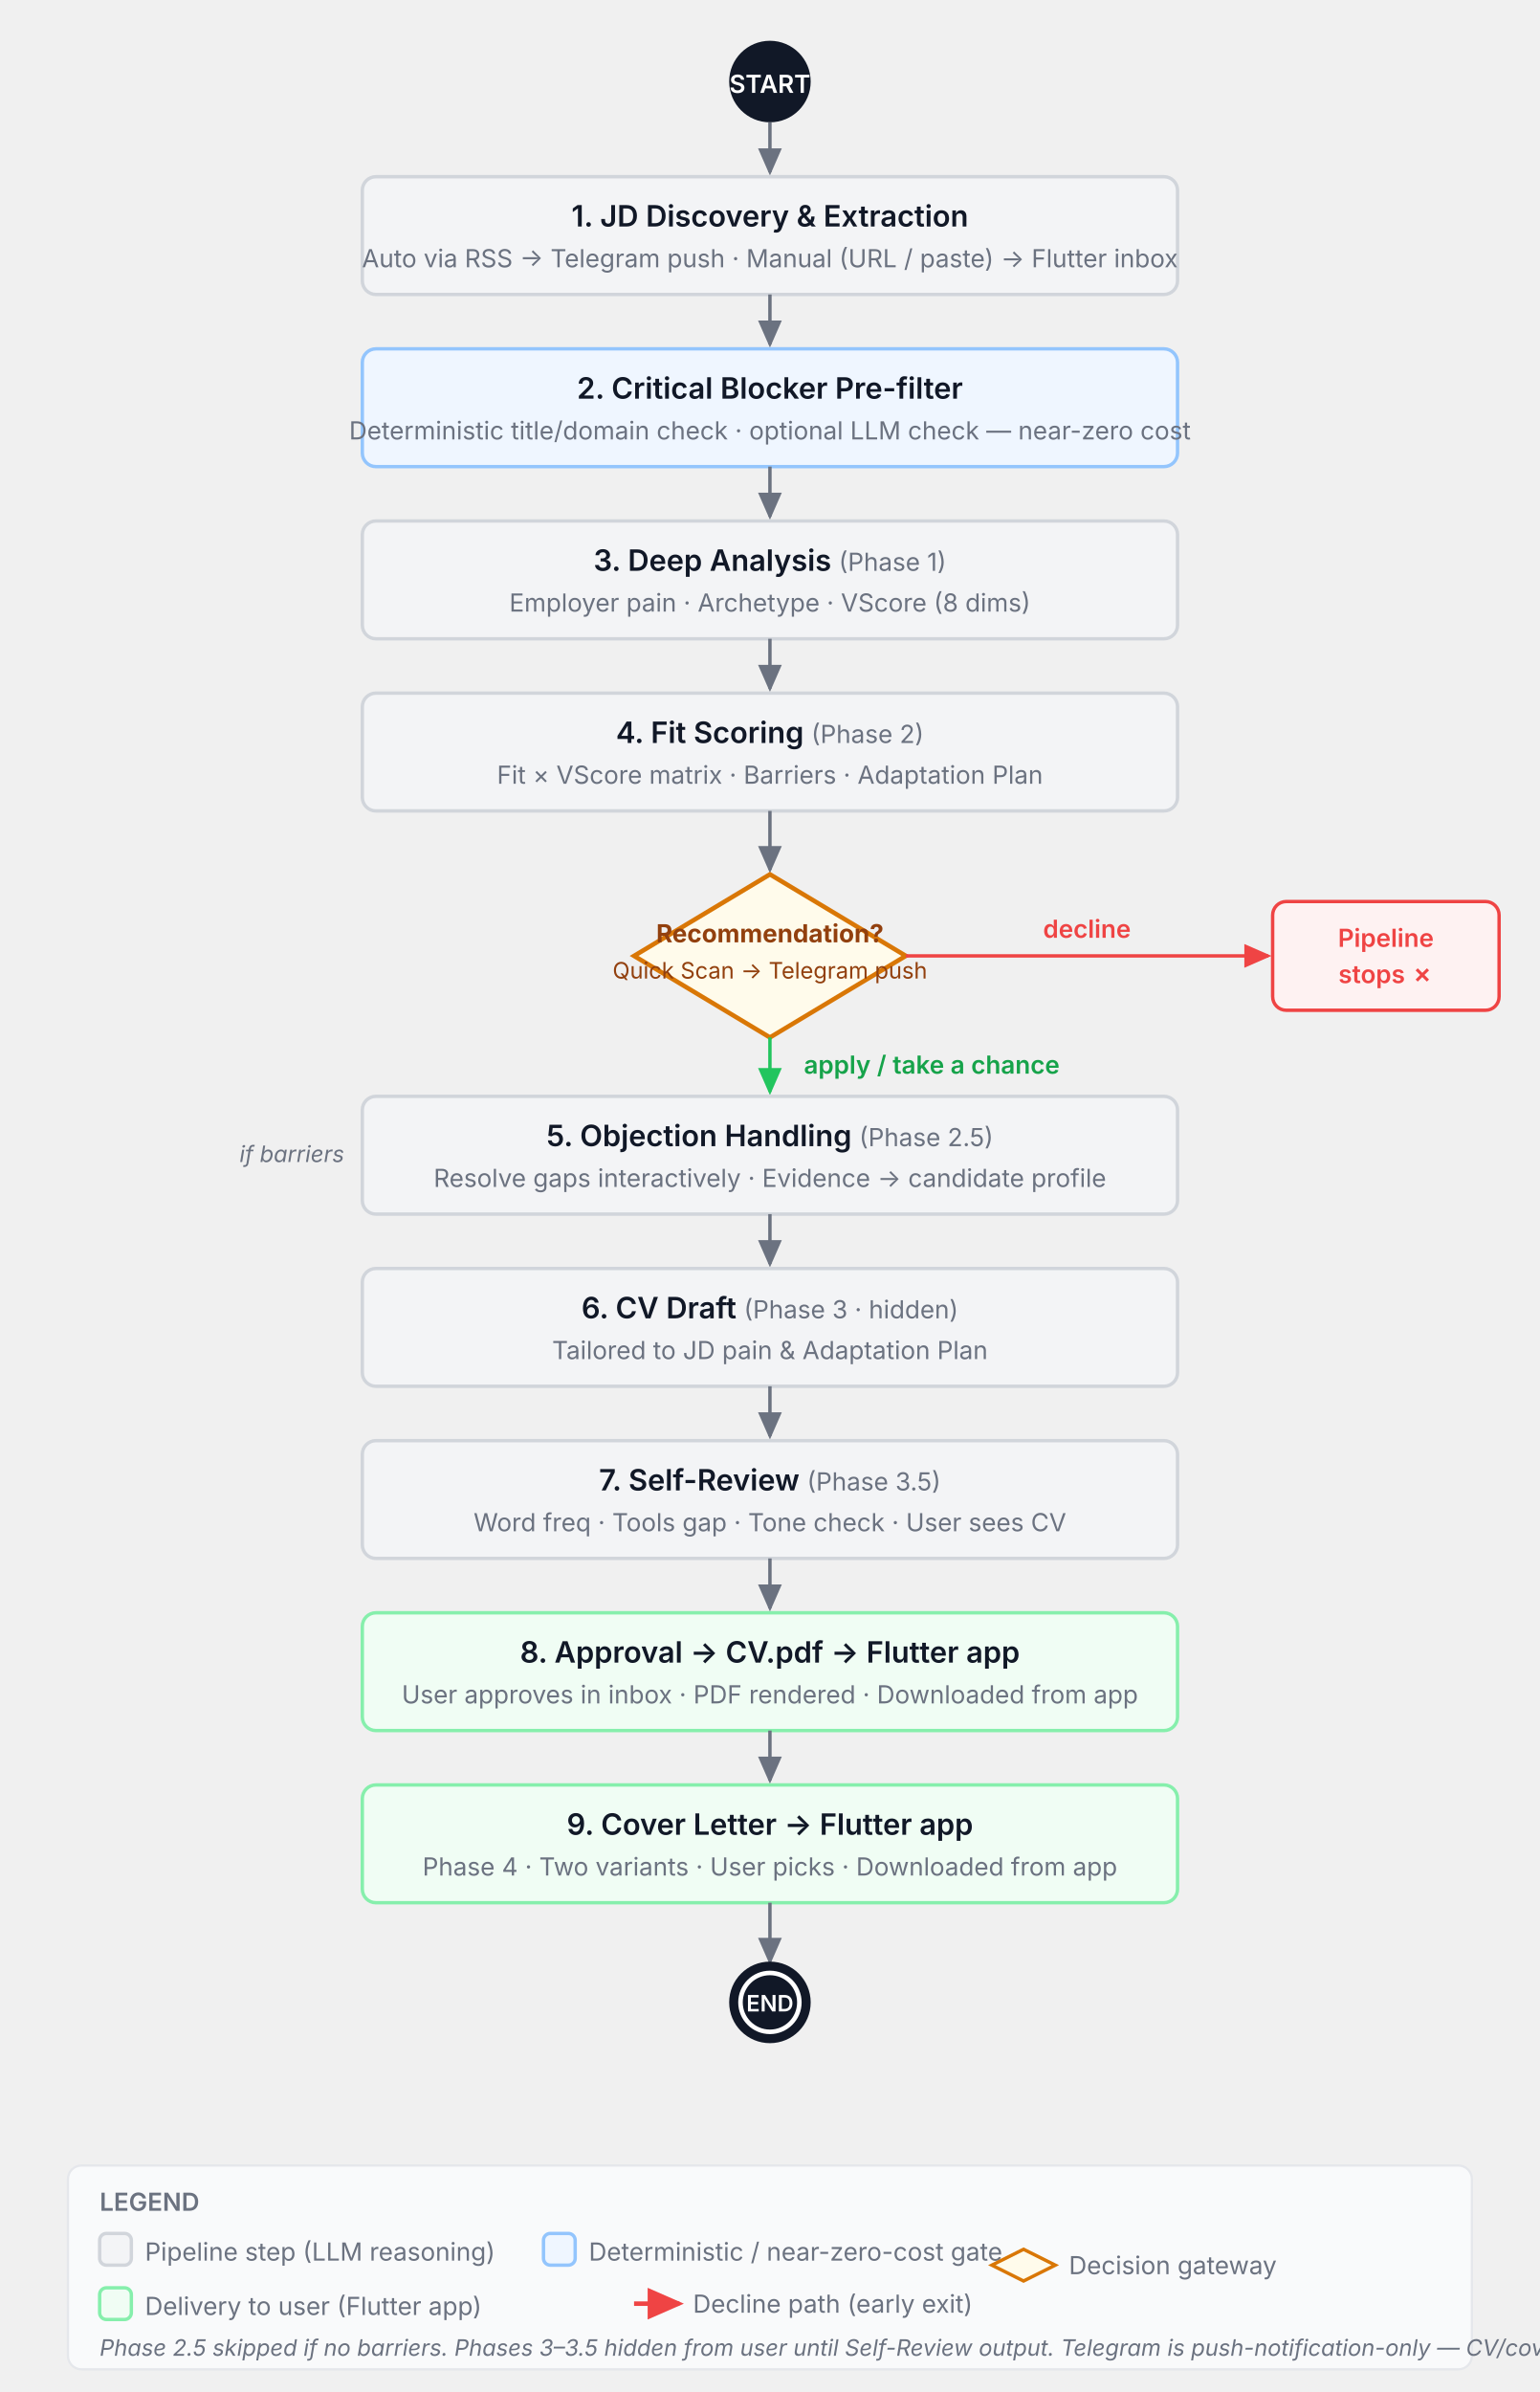
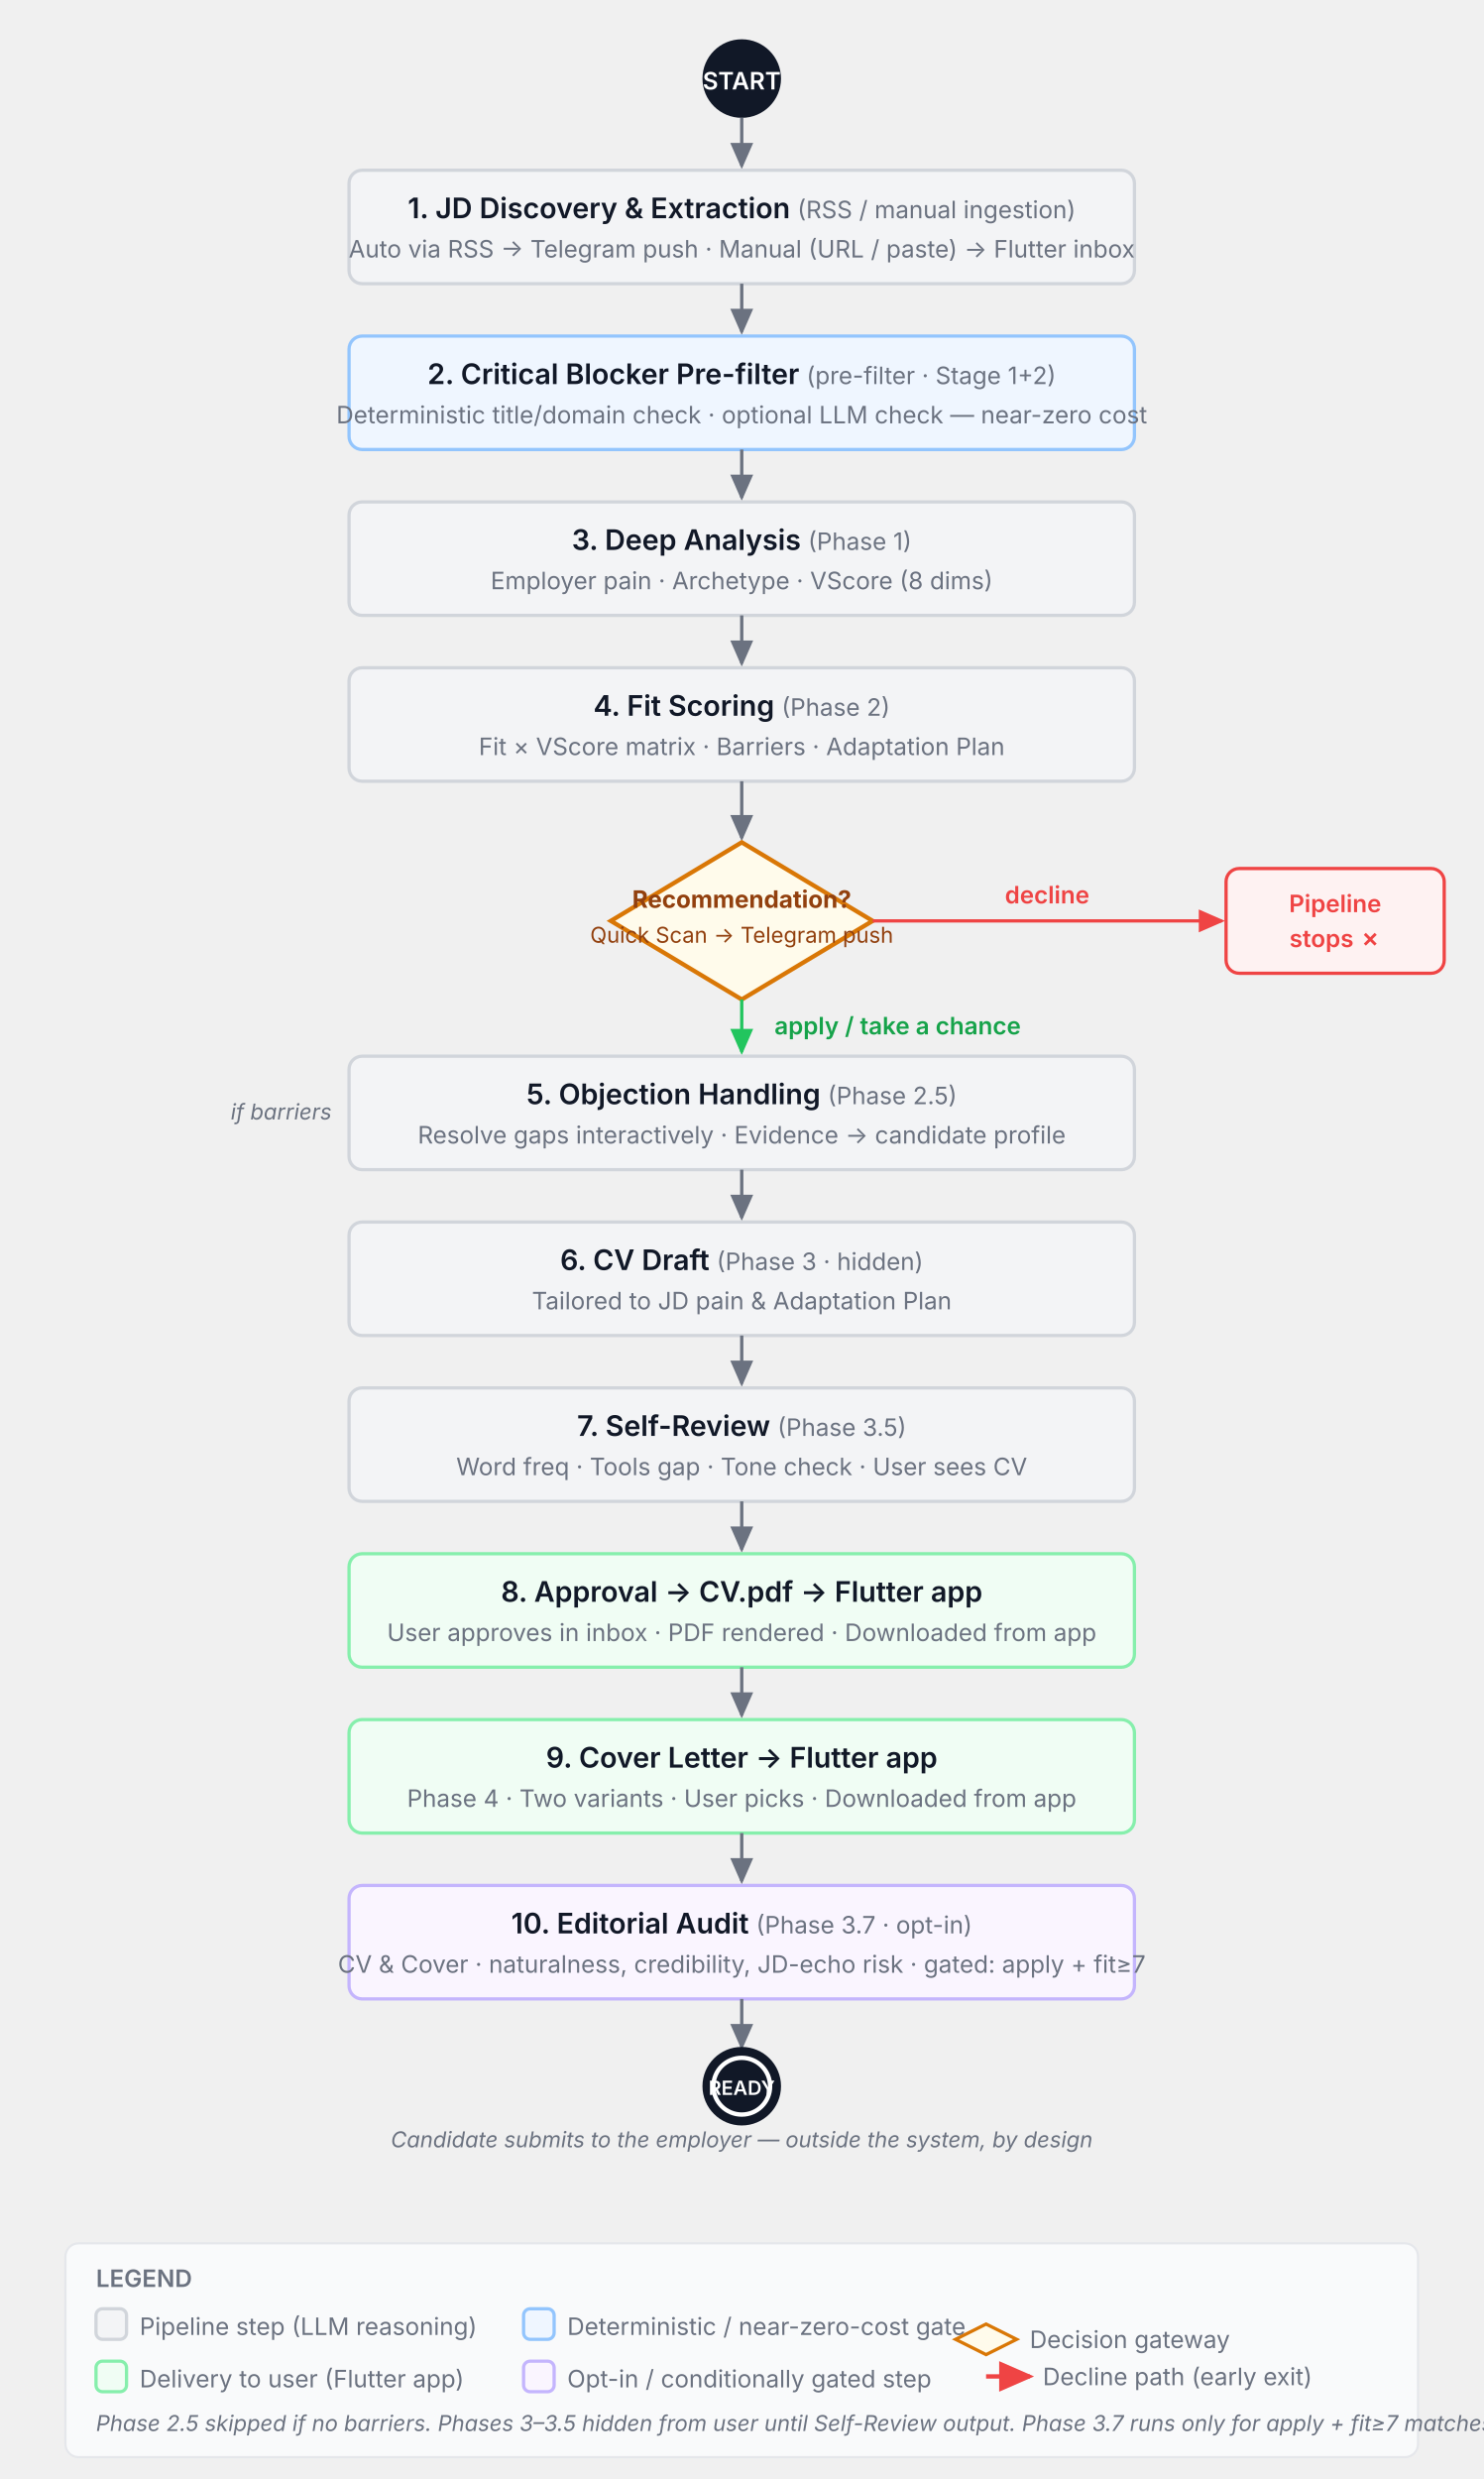
- <svg xmlns="http://www.w3.org/2000/svg" viewBox="0 0 680 1056" font-family="system-ui, -apple-system, sans-serif">
+ <svg xmlns="http://www.w3.org/2000/svg" viewBox="0 0 680 1136" font-family="system-ui, -apple-system, sans-serif">
  <defs>
    <marker id="arrow" markerWidth="8" markerHeight="8" refX="7" refY="3.5" orient="auto">
      <path d="M0,0 L0,7 L8,3.5 Z" fill="#6b7280" />
    </marker>
    <marker id="arrow-red" markerWidth="8" markerHeight="8" refX="7" refY="3.5" orient="auto">
      <path d="M0,0 L0,7 L8,3.5 Z" fill="#ef4444" />
    </marker>
    <marker id="arrow-green" markerWidth="8" markerHeight="8" refX="7" refY="3.5" orient="auto">
      <path d="M0,0 L0,7 L8,3.5 Z" fill="#22c55e" />
    </marker>
  </defs>
  <circle cx="340" cy="36" r="18" fill="#111827" />
  <text x="340" y="41" text-anchor="middle" fill="white" font-size="11" font-weight="600">START</text>
  <line x1="340" y1="54" x2="340" y2="76" stroke="#6b7280" stroke-width="1.5" marker-end="url(#arrow)" />
  <rect x="160" y="78" width="360" height="52" rx="6" fill="#f3f4f6" stroke="#d1d5db" stroke-width="1.5" />
-   <text x="340" y="100" text-anchor="middle" fill="#111827" font-size="13" font-weight="600">1. JD Discovery &amp; Extraction</text>
+   <text x="340" y="100" text-anchor="middle" fill="#111827" font-size="13" font-weight="600">1. JD Discovery &amp; Extraction  <tspan fill="#6b7280" font-weight="400" font-size="11">(RSS / manual ingestion)</tspan>
+   </text>
  <text x="340" y="118" text-anchor="middle" fill="#6b7280" font-size="11">Auto via RSS → Telegram push  ·  Manual (URL / paste) → Flutter inbox</text>
  <line x1="340" y1="130" x2="340" y2="152" stroke="#6b7280" stroke-width="1.5" marker-end="url(#arrow)" />
  <rect x="160" y="154" width="360" height="52" rx="6" fill="#eff6ff" stroke="#93c5fd" stroke-width="1.5" />
-   <text x="340" y="176" text-anchor="middle" fill="#111827" font-size="13" font-weight="600">2. Critical Blocker Pre-filter</text>
+   <text x="340" y="176" text-anchor="middle" fill="#111827" font-size="13" font-weight="600">2. Critical Blocker Pre-filter  <tspan fill="#6b7280" font-weight="400" font-size="11">(pre-filter · Stage 1+2)</tspan>
+   </text>
  <text x="340" y="194" text-anchor="middle" fill="#6b7280" font-size="11">Deterministic title/domain check · optional LLM check — near-zero cost</text>
  <line x1="340" y1="206" x2="340" y2="228" stroke="#6b7280" stroke-width="1.5" marker-end="url(#arrow)" />
  <rect x="160" y="230" width="360" height="52" rx="6" fill="#f3f4f6" stroke="#d1d5db" stroke-width="1.5" />
  <text x="340" y="252" text-anchor="middle" fill="#111827" font-size="13" font-weight="600">3. Deep Analysis  <tspan fill="#6b7280" font-weight="400" font-size="11">(Phase 1)</tspan>
  </text>
  <text x="340" y="270" text-anchor="middle" fill="#6b7280" font-size="11">Employer pain · Archetype · VScore (8 dims)</text>
  <line x1="340" y1="282" x2="340" y2="304" stroke="#6b7280" stroke-width="1.5" marker-end="url(#arrow)" />
  <rect x="160" y="306" width="360" height="52" rx="6" fill="#f3f4f6" stroke="#d1d5db" stroke-width="1.5" />
  <text x="340" y="328" text-anchor="middle" fill="#111827" font-size="13" font-weight="600">4. Fit Scoring  <tspan fill="#6b7280" font-weight="400" font-size="11">(Phase 2)</tspan>
  </text>
  <text x="340" y="346" text-anchor="middle" fill="#6b7280" font-size="11">Fit × VScore matrix · Barriers · Adaptation Plan</text>
  <line x1="340" y1="358" x2="340" y2="384" stroke="#6b7280" stroke-width="1.5" marker-end="url(#arrow)" />
  <polygon points="340,386 400,422 340,458 280,422" fill="#fffbeb" stroke="#d97706" stroke-width="2" />
  <text x="340" y="416" text-anchor="middle" fill="#92400e" font-size="11" font-weight="700">Recommendation?</text>
  <text x="340" y="432" text-anchor="middle" fill="#92400e" font-size="10">Quick Scan → Telegram push</text>
  <line x1="400" y1="422" x2="560" y2="422" stroke="#ef4444" stroke-width="1.5" marker-end="url(#arrow-red)" />
  <text x="480" y="414" text-anchor="middle" fill="#ef4444" font-size="11" font-weight="600">decline</text>
  <rect x="562" y="398" width="100" height="48" rx="6" fill="#fef2f2" stroke="#ef4444" stroke-width="1.5" />
  <text x="612" y="418" text-anchor="middle" fill="#ef4444" font-size="11" font-weight="600">Pipeline</text>
  <text x="612" y="434" text-anchor="middle" fill="#ef4444" font-size="11" font-weight="600">stops ✗</text>
  <line x1="340" y1="458" x2="340" y2="482" stroke="#22c55e" stroke-width="1.5" marker-end="url(#arrow-green)" />
  <text x="355" y="474" fill="#16a34a" font-size="11" font-weight="600">apply / take a chance</text>
  <rect x="160" y="484" width="360" height="52" rx="6" fill="#f3f4f6" stroke="#d1d5db" stroke-width="1.5" />
  <text x="340" y="506" text-anchor="middle" fill="#111827" font-size="13" font-weight="600">5. Objection Handling  <tspan fill="#6b7280" font-weight="400" font-size="11">(Phase 2.5)</tspan>
  </text>
  <text x="340" y="524" text-anchor="middle" fill="#6b7280" font-size="11">Resolve gaps interactively · Evidence → candidate profile</text>
  <text x="152" y="513" text-anchor="end" fill="#6b7280" font-size="10" font-style="italic">if barriers</text>
  <line x1="340" y1="536" x2="340" y2="558" stroke="#6b7280" stroke-width="1.5" marker-end="url(#arrow)" />
  <rect x="160" y="560" width="360" height="52" rx="6" fill="#f3f4f6" stroke="#d1d5db" stroke-width="1.5" />
  <text x="340" y="582" text-anchor="middle" fill="#111827" font-size="13" font-weight="600">6. CV Draft  <tspan fill="#6b7280" font-weight="400" font-size="11">(Phase 3 · hidden)</tspan>
  </text>
  <text x="340" y="600" text-anchor="middle" fill="#6b7280" font-size="11">Tailored to JD pain &amp; Adaptation Plan</text>
  <line x1="340" y1="612" x2="340" y2="634" stroke="#6b7280" stroke-width="1.5" marker-end="url(#arrow)" />
  <rect x="160" y="636" width="360" height="52" rx="6" fill="#f3f4f6" stroke="#d1d5db" stroke-width="1.5" />
  <text x="340" y="658" text-anchor="middle" fill="#111827" font-size="13" font-weight="600">7. Self-Review  <tspan fill="#6b7280" font-weight="400" font-size="11">(Phase 3.5)</tspan>
  </text>
  <text x="340" y="676" text-anchor="middle" fill="#6b7280" font-size="11">Word freq · Tools gap · Tone check · User sees CV</text>
  <line x1="340" y1="688" x2="340" y2="710" stroke="#6b7280" stroke-width="1.5" marker-end="url(#arrow)" />
  <rect x="160" y="712" width="360" height="52" rx="6" fill="#f0fdf4" stroke="#86efac" stroke-width="1.5" />
  <text x="340" y="734" text-anchor="middle" fill="#111827" font-size="13" font-weight="600">8. Approval → CV.pdf → Flutter app</text>
  <text x="340" y="752" text-anchor="middle" fill="#6b7280" font-size="11">User approves in inbox · PDF rendered · Downloaded from app</text>
  <line x1="340" y1="764" x2="340" y2="786" stroke="#6b7280" stroke-width="1.5" marker-end="url(#arrow)" />
  <rect x="160" y="788" width="360" height="52" rx="6" fill="#f0fdf4" stroke="#86efac" stroke-width="1.5" />
  <text x="340" y="810" text-anchor="middle" fill="#111827" font-size="13" font-weight="600">9. Cover Letter → Flutter app</text>
  <text x="340" y="828" text-anchor="middle" fill="#6b7280" font-size="11">Phase 4 · Two variants · User picks · Downloaded from app</text>
-   <line x1="340" y1="840" x2="340" y2="866" stroke="#6b7280" stroke-width="1.5" marker-end="url(#arrow)" />
-   <circle cx="340" cy="884" r="18" fill="#111827" />
-   <circle cx="340" cy="884" r="13" fill="none" stroke="white" stroke-width="2" />
-   <text x="340" y="888" text-anchor="middle" fill="white" font-size="10" font-weight="600">END</text>
-   <rect x="30" y="956" width="620" height="90" rx="6" fill="#f9fafb" stroke="#e5e7eb" stroke-width="1" />
-   <text x="44" y="976" fill="#6b7280" font-size="11" font-weight="600">LEGEND</text>
-   <rect x="44" y="986" width="14" height="14" rx="3" fill="#f3f4f6" stroke="#d1d5db" stroke-width="1.5" />
-   <text x="64" y="998" fill="#6b7280" font-size="11">Pipeline step (LLM reasoning)</text>
-   <rect x="240" y="986" width="14" height="14" rx="3" fill="#eff6ff" stroke="#93c5fd" stroke-width="1.5" />
-   <text x="260" y="998" fill="#6b7280" font-size="11">Deterministic / near-zero-cost gate</text>
-   <polygon points="452,993 466,1000 452,1007 438,1000" fill="#fffbeb" stroke="#d97706" stroke-width="1.5" />
-   <text x="472" y="1004" fill="#6b7280" font-size="11">Decision gateway</text>
-   <rect x="44" y="1010" width="14" height="14" rx="3" fill="#f0fdf4" stroke="#86efac" stroke-width="1.5" />
-   <text x="64" y="1022" fill="#6b7280" font-size="11">Delivery to user (Flutter app)</text>
-   <line x1="280" y1="1017" x2="300" y2="1017" stroke="#ef4444" stroke-width="2" marker-end="url(#arrow-red)" />
-   <text x="306" y="1021" fill="#6b7280" font-size="11">Decline path (early exit)</text>
-   <text x="44" y="1040" fill="#6b7280" font-size="10" font-style="italic">Phase 2.5 skipped if no barriers. Phases 3–3.5 hidden from user until Self-Review output. Telegram is push-notification-only — CV/cover delivery is via the Flutter app.</text>
+   <line x1="340" y1="840" x2="340" y2="862" stroke="#6b7280" stroke-width="1.5" marker-end="url(#arrow)" />
+   <rect x="160" y="864" width="360" height="52" rx="6" fill="#faf5ff" stroke="#c4b5fd" stroke-width="1.5" />
+   <text x="340" y="886" text-anchor="middle" fill="#111827" font-size="13" font-weight="600">10. Editorial Audit  <tspan fill="#6b7280" font-weight="400" font-size="11">(Phase 3.7 · opt-in)</tspan>
+   </text>
+   <text x="340" y="904" text-anchor="middle" fill="#6b7280" font-size="11">CV &amp; Cover · naturalness, credibility, JD-echo risk · gated: apply + fit≥7</text>
+   <line x1="340" y1="916" x2="340" y2="938" stroke="#6b7280" stroke-width="1.5" marker-end="url(#arrow)" />
+   <circle cx="340" cy="956" r="18" fill="#111827" />
+   <circle cx="340" cy="956" r="13" fill="none" stroke="white" stroke-width="2" />
+   <text x="340" y="960" text-anchor="middle" fill="white" font-size="9" font-weight="600">READY</text>
+   <text x="340" y="984" text-anchor="middle" fill="#6b7280" font-size="10" font-style="italic">Candidate submits to the employer — outside the system, by design</text>
+   <rect x="30" y="1028" width="620" height="98" rx="6" fill="#f9fafb" stroke="#e5e7eb" stroke-width="1" />
+   <text x="44" y="1048" fill="#6b7280" font-size="11" font-weight="600">LEGEND</text>
+   <rect x="44" y="1058" width="14" height="14" rx="3" fill="#f3f4f6" stroke="#d1d5db" stroke-width="1.5" />
+   <text x="64" y="1070" fill="#6b7280" font-size="11">Pipeline step (LLM reasoning)</text>
+   <rect x="240" y="1058" width="14" height="14" rx="3" fill="#eff6ff" stroke="#93c5fd" stroke-width="1.5" />
+   <text x="260" y="1070" fill="#6b7280" font-size="11">Deterministic / near-zero-cost gate</text>
+   <polygon points="452,1065 466,1072 452,1079 438,1072" fill="#fffbeb" stroke="#d97706" stroke-width="1.5" />
+   <text x="472" y="1076" fill="#6b7280" font-size="11">Decision gateway</text>
+   <rect x="44" y="1082" width="14" height="14" rx="3" fill="#f0fdf4" stroke="#86efac" stroke-width="1.5" />
+   <text x="64" y="1094" fill="#6b7280" font-size="11">Delivery to user (Flutter app)</text>
+   <rect x="240" y="1082" width="14" height="14" rx="3" fill="#faf5ff" stroke="#c4b5fd" stroke-width="1.5" />
+   <text x="260" y="1094" fill="#6b7280" font-size="11">Opt-in / conditionally gated step</text>
+   <line x1="452" y1="1089" x2="472" y2="1089" stroke="#ef4444" stroke-width="2" marker-end="url(#arrow-red)" />
+   <text x="478" y="1093" fill="#6b7280" font-size="11">Decline path (early exit)</text>
+   <text x="44" y="1114" fill="#6b7280" font-size="10" font-style="italic">Phase 2.5 skipped if no barriers. Phases 3–3.5 hidden from user until Self-Review output. Phase 3.7 runs only for apply + fit≥7 matches, on CV and Cover separately. Telegram is push-notification-only — CV/cover delivery is via the Flutter app.</text>
</svg>
